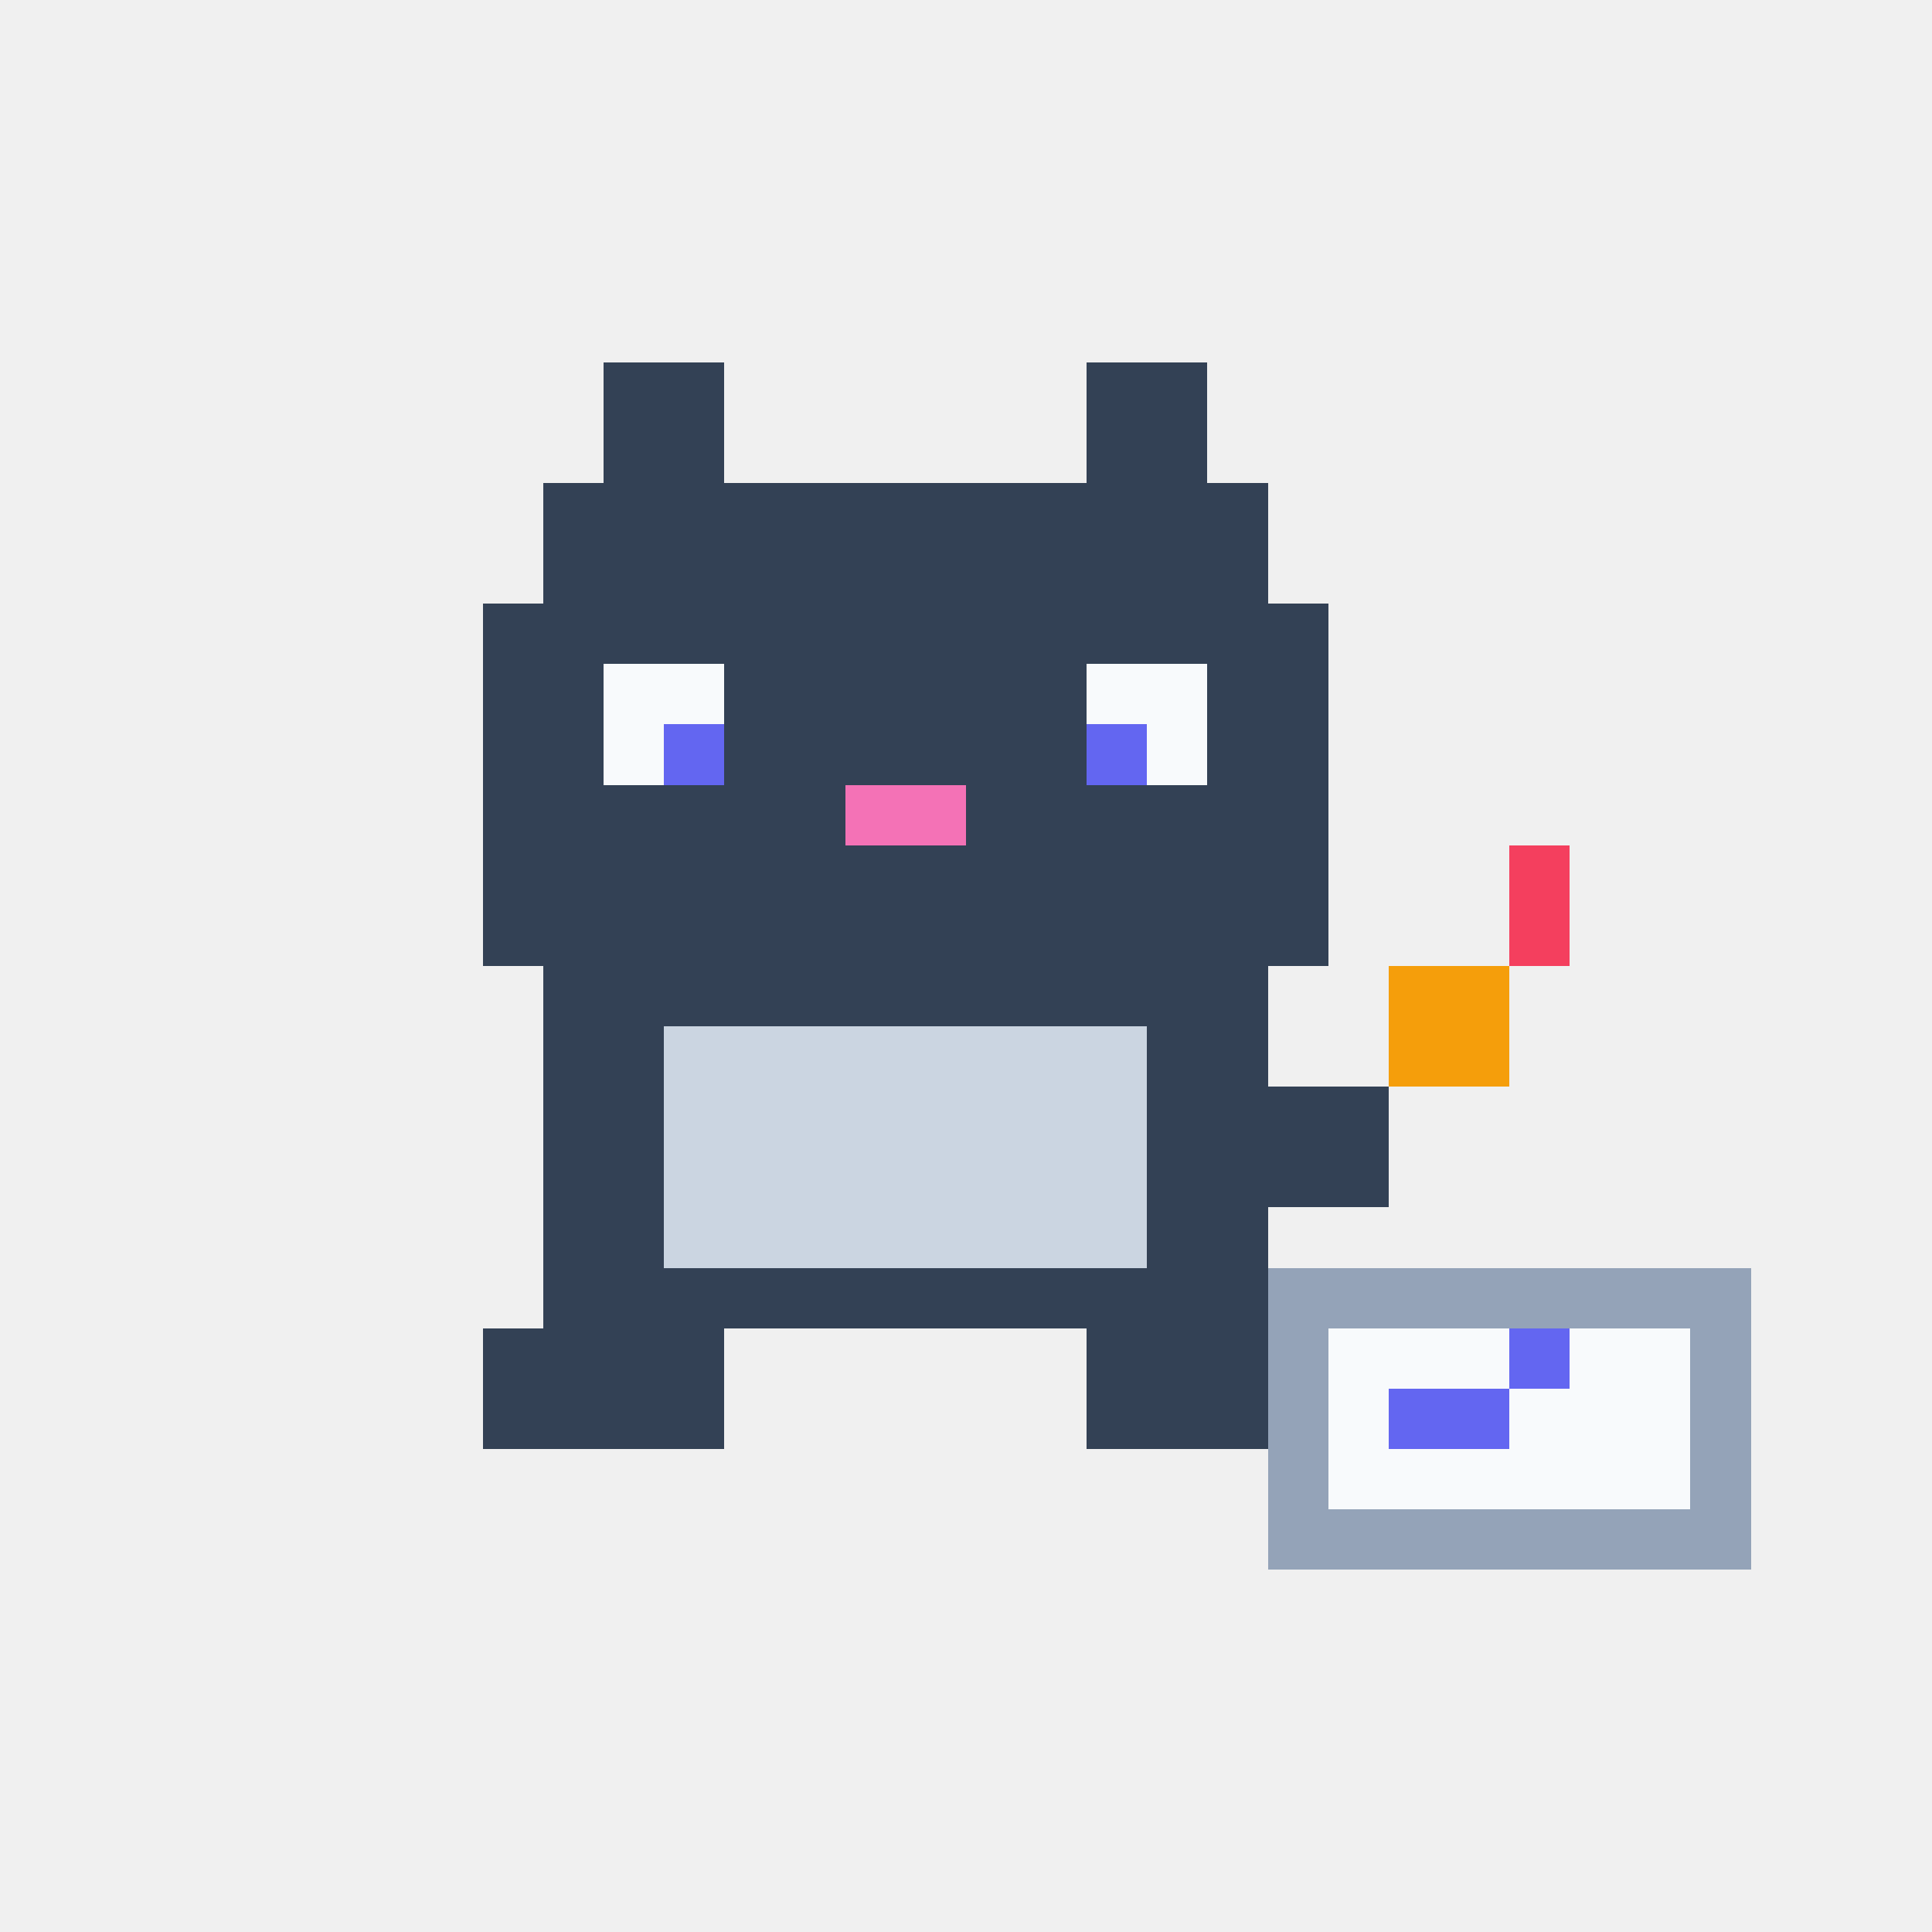
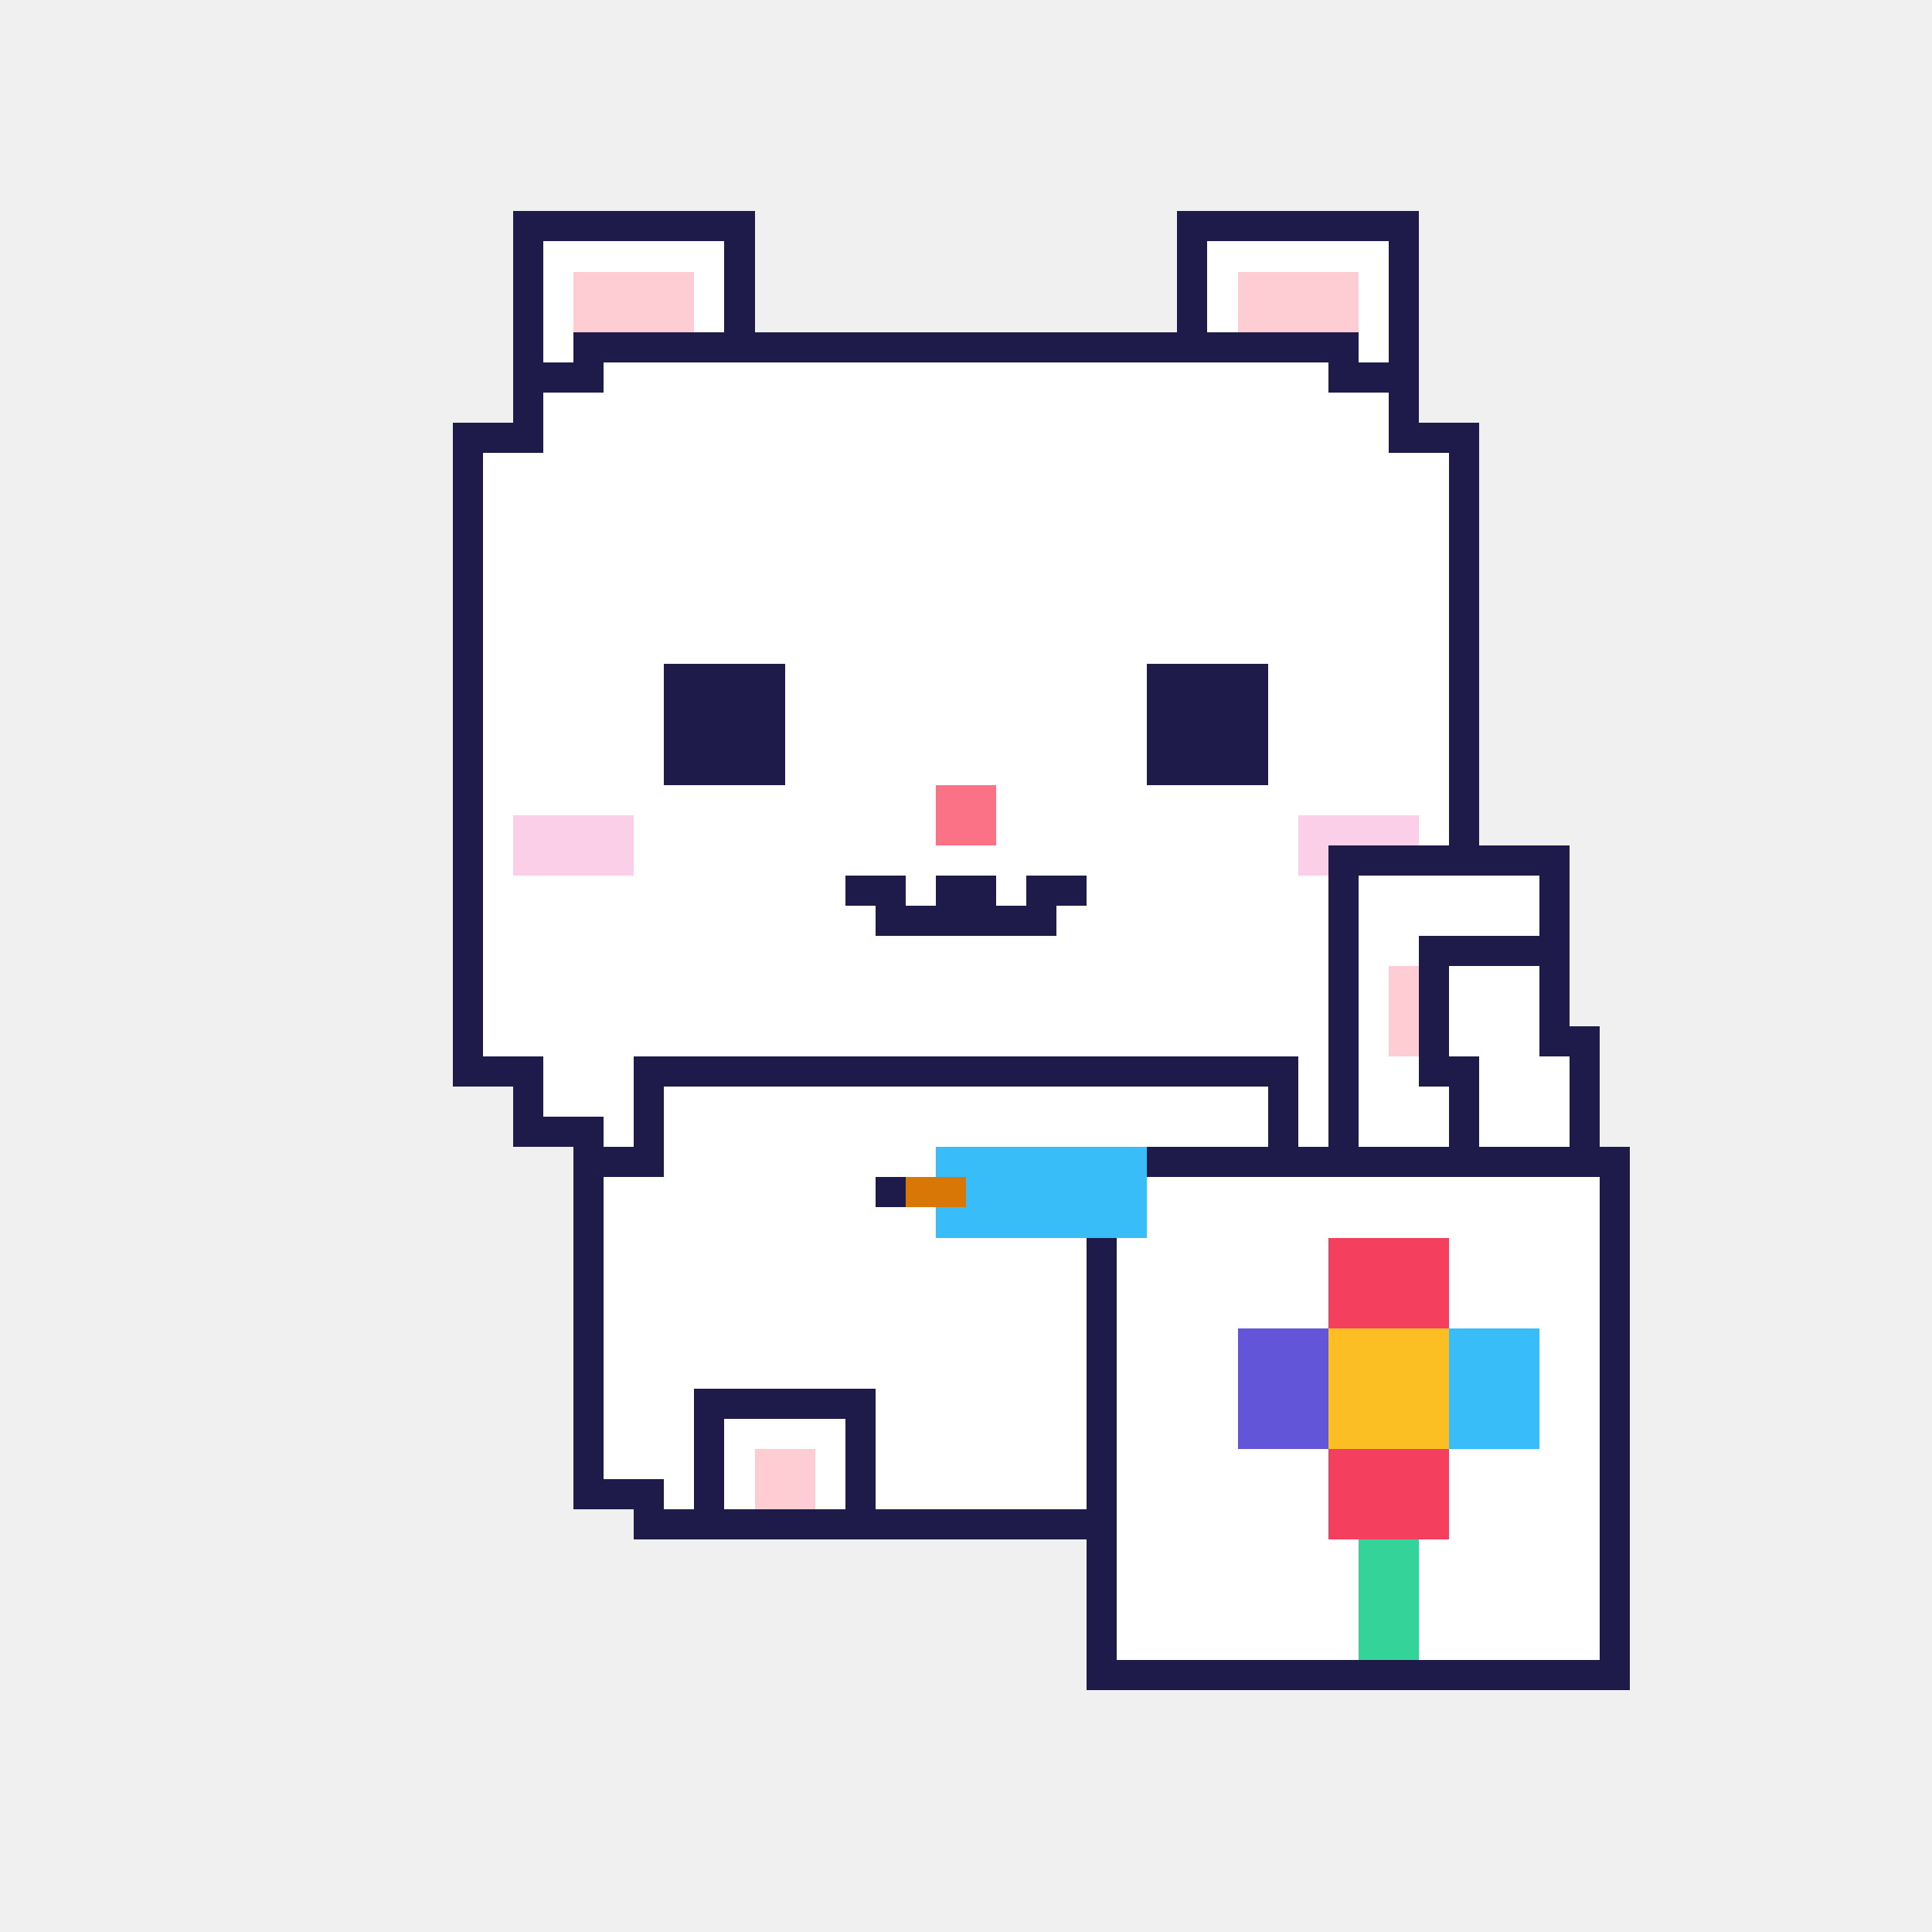
- <svg xmlns="http://www.w3.org/2000/svg" viewBox="0 0 32 32" shape-rendering="crispEdges">
-   <rect x="10" y="6" width="2" height="2" fill="#334155" />
-   <rect x="18" y="6" width="2" height="2" fill="#334155" />
-   <rect x="9" y="8" width="12" height="2" fill="#334155" />
-   <rect x="8" y="10" width="14" height="6" fill="#334155" />
-   <rect x="10" y="11" width="2" height="2" fill="#F8FAFC" />
-   <rect x="18" y="11" width="2" height="2" fill="#F8FAFC" />
-   <rect x="11" y="12" width="1" height="1" fill="#6366F1" />
-   <rect x="18" y="12" width="1" height="1" fill="#6366F1" />
-   <rect x="14" y="13" width="2" height="1" fill="#F472B6" />
-   <rect x="9" y="16" width="12" height="6" fill="#334155" />
-   <rect x="11" y="17" width="8" height="4" fill="#CBD5E1" />
-   <rect x="20" y="18" width="3" height="2" fill="#334155" />
-   <rect x="23" y="16" width="2" height="2" fill="#F59E0B" />
-   <rect x="25" y="14" width="1" height="2" fill="#F43F5E" />
-   <rect x="8" y="22" width="4" height="2" fill="#334155" />
-   <rect x="18" y="22" width="4" height="2" fill="#334155" />
-   <rect x="21" y="21" width="8" height="5" fill="#F8FAFC" stroke="#94A3B8" stroke-width="0" />
-   <rect x="21" y="21" width="8" height="1" fill="#94A3B8" />
-   <rect x="21" y="25" width="8" height="1" fill="#94A3B8" />
-   <rect x="21" y="21" width="1" height="5" fill="#94A3B8" />
-   <rect x="28" y="21" width="1" height="5" fill="#94A3B8" />
-   <rect x="23" y="23" width="2" height="1" fill="#6366F1" />
-   <rect x="25" y="22" width="1" height="1" fill="#6366F1" />
+ <svg xmlns="http://www.w3.org/2000/svg" viewBox="0 0 64 64" width="64" height="64" shape-rendering="crispEdges">
+   <rect width="64" height="64" fill="none" />
+   <rect x="17" y="7" width="8" height="1" fill="#1e1b4b" />
+   <rect x="39" y="7" width="8" height="1" fill="#1e1b4b" />
+   <rect x="17" y="8" width="1" height="1" fill="#1e1b4b" />
+   <rect x="18" y="8" width="6" height="1" fill="#ffffff" />
+   <rect x="24" y="8" width="1" height="1" fill="#1e1b4b" />
+   <rect x="39" y="8" width="1" height="1" fill="#1e1b4b" />
+   <rect x="40" y="8" width="6" height="1" fill="#ffffff" />
+   <rect x="46" y="8" width="1" height="1" fill="#1e1b4b" />
+   <rect x="17" y="9" width="1" height="1" fill="#1e1b4b" />
+   <rect x="18" y="9" width="1" height="1" fill="#ffffff" />
+   <rect x="19" y="9" width="4" height="1" fill="#fecdd3" />
+   <rect x="23" y="9" width="1" height="1" fill="#ffffff" />
+   <rect x="24" y="9" width="1" height="1" fill="#1e1b4b" />
+   <rect x="39" y="9" width="1" height="1" fill="#1e1b4b" />
+   <rect x="40" y="9" width="1" height="1" fill="#ffffff" />
+   <rect x="41" y="9" width="4" height="1" fill="#fecdd3" />
+   <rect x="45" y="9" width="1" height="1" fill="#ffffff" />
+   <rect x="46" y="9" width="1" height="1" fill="#1e1b4b" />
+   <rect x="17" y="10" width="1" height="1" fill="#1e1b4b" />
+   <rect x="18" y="10" width="1" height="1" fill="#ffffff" />
+   <rect x="19" y="10" width="4" height="1" fill="#fecdd3" />
+   <rect x="23" y="10" width="1" height="1" fill="#ffffff" />
+   <rect x="24" y="10" width="1" height="1" fill="#1e1b4b" />
+   <rect x="39" y="10" width="1" height="1" fill="#1e1b4b" />
+   <rect x="40" y="10" width="1" height="1" fill="#ffffff" />
+   <rect x="41" y="10" width="4" height="1" fill="#fecdd3" />
+   <rect x="45" y="10" width="1" height="1" fill="#ffffff" />
+   <rect x="46" y="10" width="1" height="1" fill="#1e1b4b" />
+   <rect x="17" y="11" width="1" height="1" fill="#1e1b4b" />
+   <rect x="18" y="11" width="1" height="1" fill="#ffffff" />
+   <rect x="19" y="11" width="26" height="1" fill="#1e1b4b" />
+   <rect x="45" y="11" width="1" height="1" fill="#ffffff" />
+   <rect x="46" y="11" width="1" height="1" fill="#1e1b4b" />
+   <rect x="17" y="12" width="3" height="1" fill="#1e1b4b" />
+   <rect x="20" y="12" width="24" height="1" fill="#ffffff" />
+   <rect x="44" y="12" width="3" height="1" fill="#1e1b4b" />
+   <rect x="17" y="13" width="1" height="1" fill="#1e1b4b" />
+   <rect x="18" y="13" width="28" height="1" fill="#ffffff" />
+   <rect x="46" y="13" width="1" height="1" fill="#1e1b4b" />
+   <rect x="15" y="14" width="3" height="1" fill="#1e1b4b" />
+   <rect x="18" y="14" width="28" height="1" fill="#ffffff" />
+   <rect x="46" y="14" width="3" height="1" fill="#1e1b4b" />
+   <rect x="15" y="15" width="1" height="1" fill="#1e1b4b" />
+   <rect x="16" y="15" width="32" height="1" fill="#ffffff" />
+   <rect x="48" y="15" width="1" height="1" fill="#1e1b4b" />
+   <rect x="15" y="16" width="1" height="1" fill="#1e1b4b" />
+   <rect x="16" y="16" width="32" height="1" fill="#ffffff" />
+   <rect x="48" y="16" width="1" height="1" fill="#1e1b4b" />
+   <rect x="15" y="17" width="1" height="1" fill="#1e1b4b" />
+   <rect x="16" y="17" width="32" height="1" fill="#ffffff" />
+   <rect x="48" y="17" width="1" height="1" fill="#1e1b4b" />
+   <rect x="15" y="18" width="1" height="1" fill="#1e1b4b" />
+   <rect x="16" y="18" width="32" height="1" fill="#ffffff" />
+   <rect x="48" y="18" width="1" height="1" fill="#1e1b4b" />
+   <rect x="15" y="19" width="1" height="1" fill="#1e1b4b" />
+   <rect x="16" y="19" width="32" height="1" fill="#ffffff" />
+   <rect x="48" y="19" width="1" height="1" fill="#1e1b4b" />
+   <rect x="15" y="20" width="1" height="1" fill="#1e1b4b" />
+   <rect x="16" y="20" width="32" height="1" fill="#ffffff" />
+   <rect x="48" y="20" width="1" height="1" fill="#1e1b4b" />
+   <rect x="15" y="21" width="1" height="1" fill="#1e1b4b" />
+   <rect x="16" y="21" width="32" height="1" fill="#ffffff" />
+   <rect x="48" y="21" width="1" height="1" fill="#1e1b4b" />
+   <rect x="15" y="22" width="1" height="1" fill="#1e1b4b" />
+   <rect x="16" y="22" width="6" height="1" fill="#ffffff" />
+   <rect x="22" y="22" width="4" height="1" fill="#1e1b4b" />
+   <rect x="26" y="22" width="12" height="1" fill="#ffffff" />
+   <rect x="38" y="22" width="4" height="1" fill="#1e1b4b" />
+   <rect x="42" y="22" width="6" height="1" fill="#ffffff" />
+   <rect x="48" y="22" width="1" height="1" fill="#1e1b4b" />
+   <rect x="15" y="23" width="1" height="1" fill="#1e1b4b" />
+   <rect x="16" y="23" width="6" height="1" fill="#ffffff" />
+   <rect x="22" y="23" width="4" height="1" fill="#1e1b4b" />
+   <rect x="26" y="23" width="12" height="1" fill="#ffffff" />
+   <rect x="38" y="23" width="4" height="1" fill="#1e1b4b" />
+   <rect x="42" y="23" width="6" height="1" fill="#ffffff" />
+   <rect x="48" y="23" width="1" height="1" fill="#1e1b4b" />
+   <rect x="15" y="24" width="1" height="1" fill="#1e1b4b" />
+   <rect x="16" y="24" width="6" height="1" fill="#ffffff" />
+   <rect x="22" y="24" width="4" height="1" fill="#1e1b4b" />
+   <rect x="26" y="24" width="12" height="1" fill="#ffffff" />
+   <rect x="38" y="24" width="4" height="1" fill="#1e1b4b" />
+   <rect x="42" y="24" width="6" height="1" fill="#ffffff" />
+   <rect x="48" y="24" width="1" height="1" fill="#1e1b4b" />
+   <rect x="15" y="25" width="1" height="1" fill="#1e1b4b" />
+   <rect x="16" y="25" width="6" height="1" fill="#ffffff" />
+   <rect x="22" y="25" width="4" height="1" fill="#1e1b4b" />
+   <rect x="26" y="25" width="12" height="1" fill="#ffffff" />
+   <rect x="38" y="25" width="4" height="1" fill="#1e1b4b" />
+   <rect x="42" y="25" width="6" height="1" fill="#ffffff" />
+   <rect x="48" y="25" width="1" height="1" fill="#1e1b4b" />
+   <rect x="15" y="26" width="1" height="1" fill="#1e1b4b" />
+   <rect x="16" y="26" width="15" height="1" fill="#ffffff" />
+   <rect x="31" y="26" width="2" height="1" fill="#fb7185" />
+   <rect x="33" y="26" width="15" height="1" fill="#ffffff" />
+   <rect x="48" y="26" width="1" height="1" fill="#1e1b4b" />
+   <rect x="15" y="27" width="1" height="1" fill="#1e1b4b" />
+   <rect x="16" y="27" width="1" height="1" fill="#ffffff" />
+   <rect x="17" y="27" width="4" height="1" fill="#fbcfe8" />
+   <rect x="21" y="27" width="10" height="1" fill="#ffffff" />
+   <rect x="31" y="27" width="2" height="1" fill="#fb7185" />
+   <rect x="33" y="27" width="10" height="1" fill="#ffffff" />
+   <rect x="43" y="27" width="4" height="1" fill="#fbcfe8" />
+   <rect x="47" y="27" width="1" height="1" fill="#ffffff" />
+   <rect x="48" y="27" width="1" height="1" fill="#1e1b4b" />
+   <rect x="15" y="28" width="1" height="1" fill="#1e1b4b" />
+   <rect x="16" y="28" width="1" height="1" fill="#ffffff" />
+   <rect x="17" y="28" width="4" height="1" fill="#fbcfe8" />
+   <rect x="21" y="28" width="22" height="1" fill="#ffffff" />
+   <rect x="43" y="28" width="1" height="1" fill="#fbcfe8" />
+   <rect x="44" y="28" width="8" height="1" fill="#1e1b4b" />
+   <rect x="15" y="29" width="1" height="1" fill="#1e1b4b" />
+   <rect x="16" y="29" width="12" height="1" fill="#ffffff" />
+   <rect x="28" y="29" width="2" height="1" fill="#1e1b4b" />
+   <rect x="30" y="29" width="1" height="1" fill="#ffffff" />
+   <rect x="31" y="29" width="2" height="1" fill="#1e1b4b" />
+   <rect x="33" y="29" width="1" height="1" fill="#ffffff" />
+   <rect x="34" y="29" width="2" height="1" fill="#1e1b4b" />
+   <rect x="36" y="29" width="8" height="1" fill="#ffffff" />
+   <rect x="44" y="29" width="1" height="1" fill="#1e1b4b" />
+   <rect x="45" y="29" width="6" height="1" fill="#ffffff" />
+   <rect x="51" y="29" width="1" height="1" fill="#1e1b4b" />
+   <rect x="15" y="30" width="1" height="1" fill="#1e1b4b" />
+   <rect x="16" y="30" width="13" height="1" fill="#ffffff" />
+   <rect x="29" y="30" width="6" height="1" fill="#1e1b4b" />
+   <rect x="35" y="30" width="9" height="1" fill="#ffffff" />
+   <rect x="44" y="30" width="1" height="1" fill="#1e1b4b" />
+   <rect x="45" y="30" width="6" height="1" fill="#ffffff" />
+   <rect x="51" y="30" width="1" height="1" fill="#1e1b4b" />
+   <rect x="15" y="31" width="1" height="1" fill="#1e1b4b" />
+   <rect x="16" y="31" width="28" height="1" fill="#ffffff" />
+   <rect x="44" y="31" width="1" height="1" fill="#1e1b4b" />
+   <rect x="45" y="31" width="2" height="1" fill="#ffffff" />
+   <rect x="47" y="31" width="5" height="1" fill="#1e1b4b" />
+   <rect x="15" y="32" width="1" height="1" fill="#1e1b4b" />
+   <rect x="16" y="32" width="28" height="1" fill="#ffffff" />
+   <rect x="44" y="32" width="1" height="1" fill="#1e1b4b" />
+   <rect x="45" y="32" width="1" height="1" fill="#ffffff" />
+   <rect x="46" y="32" width="1" height="1" fill="#fecdd3" />
+   <rect x="47" y="32" width="1" height="1" fill="#1e1b4b" />
+   <rect x="48" y="32" width="3" height="1" fill="#ffffff" />
+   <rect x="51" y="32" width="1" height="1" fill="#1e1b4b" />
+   <rect x="15" y="33" width="1" height="1" fill="#1e1b4b" />
+   <rect x="16" y="33" width="28" height="1" fill="#ffffff" />
+   <rect x="44" y="33" width="1" height="1" fill="#1e1b4b" />
+   <rect x="45" y="33" width="1" height="1" fill="#ffffff" />
+   <rect x="46" y="33" width="1" height="1" fill="#fecdd3" />
+   <rect x="47" y="33" width="1" height="1" fill="#1e1b4b" />
+   <rect x="48" y="33" width="3" height="1" fill="#ffffff" />
+   <rect x="51" y="33" width="1" height="1" fill="#1e1b4b" />
+   <rect x="15" y="34" width="1" height="1" fill="#1e1b4b" />
+   <rect x="16" y="34" width="28" height="1" fill="#ffffff" />
+   <rect x="44" y="34" width="1" height="1" fill="#1e1b4b" />
+   <rect x="45" y="34" width="1" height="1" fill="#ffffff" />
+   <rect x="46" y="34" width="1" height="1" fill="#fecdd3" />
+   <rect x="47" y="34" width="1" height="1" fill="#1e1b4b" />
+   <rect x="48" y="34" width="3" height="1" fill="#ffffff" />
+   <rect x="51" y="34" width="2" height="1" fill="#1e1b4b" />
+   <rect x="15" y="35" width="3" height="1" fill="#1e1b4b" />
+   <rect x="18" y="35" width="3" height="1" fill="#ffffff" />
+   <rect x="21" y="35" width="22" height="1" fill="#1e1b4b" />
+   <rect x="43" y="35" width="1" height="1" fill="#ffffff" />
+   <rect x="44" y="35" width="1" height="1" fill="#1e1b4b" />
+   <rect x="45" y="35" width="2" height="1" fill="#ffffff" />
+   <rect x="47" y="35" width="2" height="1" fill="#1e1b4b" />
+   <rect x="49" y="35" width="3" height="1" fill="#ffffff" />
+   <rect x="52" y="35" width="1" height="1" fill="#1e1b4b" />
+   <rect x="17" y="36" width="1" height="1" fill="#1e1b4b" />
+   <rect x="18" y="36" width="3" height="1" fill="#ffffff" />
+   <rect x="21" y="36" width="1" height="1" fill="#1e1b4b" />
+   <rect x="22" y="36" width="20" height="1" fill="#ffffff" />
+   <rect x="42" y="36" width="1" height="1" fill="#1e1b4b" />
+   <rect x="43" y="36" width="1" height="1" fill="#ffffff" />
+   <rect x="44" y="36" width="1" height="1" fill="#1e1b4b" />
+   <rect x="45" y="36" width="3" height="1" fill="#ffffff" />
+   <rect x="48" y="36" width="1" height="1" fill="#1e1b4b" />
+   <rect x="49" y="36" width="3" height="1" fill="#ffffff" />
+   <rect x="52" y="36" width="1" height="1" fill="#1e1b4b" />
+   <rect x="17" y="37" width="3" height="1" fill="#1e1b4b" />
+   <rect x="20" y="37" width="1" height="1" fill="#ffffff" />
+   <rect x="21" y="37" width="1" height="1" fill="#1e1b4b" />
+   <rect x="22" y="37" width="20" height="1" fill="#ffffff" />
+   <rect x="42" y="37" width="1" height="1" fill="#1e1b4b" />
+   <rect x="43" y="37" width="1" height="1" fill="#ffffff" />
+   <rect x="44" y="37" width="1" height="1" fill="#1e1b4b" />
+   <rect x="45" y="37" width="3" height="1" fill="#ffffff" />
+   <rect x="48" y="37" width="1" height="1" fill="#1e1b4b" />
+   <rect x="49" y="37" width="3" height="1" fill="#ffffff" />
+   <rect x="52" y="37" width="1" height="1" fill="#1e1b4b" />
+   <rect x="19" y="38" width="3" height="1" fill="#1e1b4b" />
+   <rect x="22" y="38" width="9" height="1" fill="#ffffff" />
+   <rect x="31" y="38" width="7" height="1" fill="#38bdf8" />
+   <rect x="38" y="38" width="16" height="1" fill="#1e1b4b" />
+   <rect x="19" y="39" width="1" height="1" fill="#1e1b4b" />
+   <rect x="20" y="39" width="9" height="1" fill="#ffffff" />
+   <rect x="29" y="39" width="1" height="1" fill="#1e1b4b" />
+   <rect x="30" y="39" width="2" height="1" fill="#d97706" />
+   <rect x="32" y="39" width="6" height="1" fill="#38bdf8" />
+   <rect x="38" y="39" width="15" height="1" fill="#ffffff" />
+   <rect x="53" y="39" width="1" height="1" fill="#1e1b4b" />
+   <rect x="19" y="40" width="1" height="1" fill="#1e1b4b" />
+   <rect x="20" y="40" width="11" height="1" fill="#ffffff" />
+   <rect x="31" y="40" width="7" height="1" fill="#38bdf8" />
+   <rect x="38" y="40" width="15" height="1" fill="#ffffff" />
+   <rect x="53" y="40" width="1" height="1" fill="#1e1b4b" />
+   <rect x="19" y="41" width="1" height="1" fill="#1e1b4b" />
+   <rect x="20" y="41" width="16" height="1" fill="#ffffff" />
+   <rect x="36" y="41" width="1" height="1" fill="#1e1b4b" />
+   <rect x="37" y="41" width="7" height="1" fill="#ffffff" />
+   <rect x="44" y="41" width="4" height="1" fill="#f43f5e" />
+   <rect x="48" y="41" width="5" height="1" fill="#ffffff" />
+   <rect x="53" y="41" width="1" height="1" fill="#1e1b4b" />
+   <rect x="19" y="42" width="1" height="1" fill="#1e1b4b" />
+   <rect x="20" y="42" width="16" height="1" fill="#ffffff" />
+   <rect x="36" y="42" width="1" height="1" fill="#1e1b4b" />
+   <rect x="37" y="42" width="7" height="1" fill="#ffffff" />
+   <rect x="44" y="42" width="4" height="1" fill="#f43f5e" />
+   <rect x="48" y="42" width="5" height="1" fill="#ffffff" />
+   <rect x="53" y="42" width="1" height="1" fill="#1e1b4b" />
+   <rect x="19" y="43" width="1" height="1" fill="#1e1b4b" />
+   <rect x="20" y="43" width="16" height="1" fill="#ffffff" />
+   <rect x="36" y="43" width="1" height="1" fill="#1e1b4b" />
+   <rect x="37" y="43" width="7" height="1" fill="#ffffff" />
+   <rect x="44" y="43" width="4" height="1" fill="#f43f5e" />
+   <rect x="48" y="43" width="5" height="1" fill="#ffffff" />
+   <rect x="53" y="43" width="1" height="1" fill="#1e1b4b" />
+   <rect x="19" y="44" width="1" height="1" fill="#1e1b4b" />
+   <rect x="20" y="44" width="16" height="1" fill="#ffffff" />
+   <rect x="36" y="44" width="1" height="1" fill="#1e1b4b" />
+   <rect x="37" y="44" width="4" height="1" fill="#ffffff" />
+   <rect x="41" y="44" width="3" height="1" fill="#6355d8" />
+   <rect x="44" y="44" width="4" height="1" fill="#fbbf24" />
+   <rect x="48" y="44" width="3" height="1" fill="#38bdf8" />
+   <rect x="51" y="44" width="2" height="1" fill="#ffffff" />
+   <rect x="53" y="44" width="1" height="1" fill="#1e1b4b" />
+   <rect x="19" y="45" width="1" height="1" fill="#1e1b4b" />
+   <rect x="20" y="45" width="16" height="1" fill="#ffffff" />
+   <rect x="36" y="45" width="1" height="1" fill="#1e1b4b" />
+   <rect x="37" y="45" width="4" height="1" fill="#ffffff" />
+   <rect x="41" y="45" width="3" height="1" fill="#6355d8" />
+   <rect x="44" y="45" width="4" height="1" fill="#fbbf24" />
+   <rect x="48" y="45" width="3" height="1" fill="#38bdf8" />
+   <rect x="51" y="45" width="2" height="1" fill="#ffffff" />
+   <rect x="53" y="45" width="1" height="1" fill="#1e1b4b" />
+   <rect x="19" y="46" width="1" height="1" fill="#1e1b4b" />
+   <rect x="20" y="46" width="3" height="1" fill="#ffffff" />
+   <rect x="23" y="46" width="6" height="1" fill="#1e1b4b" />
+   <rect x="29" y="46" width="7" height="1" fill="#ffffff" />
+   <rect x="36" y="46" width="1" height="1" fill="#1e1b4b" />
+   <rect x="37" y="46" width="4" height="1" fill="#ffffff" />
+   <rect x="41" y="46" width="3" height="1" fill="#6355d8" />
+   <rect x="44" y="46" width="4" height="1" fill="#fbbf24" />
+   <rect x="48" y="46" width="3" height="1" fill="#38bdf8" />
+   <rect x="51" y="46" width="2" height="1" fill="#ffffff" />
+   <rect x="53" y="46" width="1" height="1" fill="#1e1b4b" />
+   <rect x="19" y="47" width="1" height="1" fill="#1e1b4b" />
+   <rect x="20" y="47" width="3" height="1" fill="#ffffff" />
+   <rect x="23" y="47" width="1" height="1" fill="#1e1b4b" />
+   <rect x="24" y="47" width="4" height="1" fill="#ffffff" />
+   <rect x="28" y="47" width="1" height="1" fill="#1e1b4b" />
+   <rect x="29" y="47" width="7" height="1" fill="#ffffff" />
+   <rect x="36" y="47" width="1" height="1" fill="#1e1b4b" />
+   <rect x="37" y="47" width="4" height="1" fill="#ffffff" />
+   <rect x="41" y="47" width="3" height="1" fill="#6355d8" />
+   <rect x="44" y="47" width="4" height="1" fill="#fbbf24" />
+   <rect x="48" y="47" width="3" height="1" fill="#38bdf8" />
+   <rect x="51" y="47" width="2" height="1" fill="#ffffff" />
+   <rect x="53" y="47" width="1" height="1" fill="#1e1b4b" />
+   <rect x="19" y="48" width="1" height="1" fill="#1e1b4b" />
+   <rect x="20" y="48" width="3" height="1" fill="#ffffff" />
+   <rect x="23" y="48" width="1" height="1" fill="#1e1b4b" />
+   <rect x="24" y="48" width="1" height="1" fill="#ffffff" />
+   <rect x="25" y="48" width="2" height="1" fill="#fecdd3" />
+   <rect x="27" y="48" width="1" height="1" fill="#ffffff" />
+   <rect x="28" y="48" width="1" height="1" fill="#1e1b4b" />
+   <rect x="29" y="48" width="7" height="1" fill="#ffffff" />
+   <rect x="36" y="48" width="1" height="1" fill="#1e1b4b" />
+   <rect x="37" y="48" width="7" height="1" fill="#ffffff" />
+   <rect x="44" y="48" width="4" height="1" fill="#f43f5e" />
+   <rect x="48" y="48" width="5" height="1" fill="#ffffff" />
+   <rect x="53" y="48" width="1" height="1" fill="#1e1b4b" />
+   <rect x="19" y="49" width="3" height="1" fill="#1e1b4b" />
+   <rect x="22" y="49" width="1" height="1" fill="#ffffff" />
+   <rect x="23" y="49" width="1" height="1" fill="#1e1b4b" />
+   <rect x="24" y="49" width="1" height="1" fill="#ffffff" />
+   <rect x="25" y="49" width="2" height="1" fill="#fecdd3" />
+   <rect x="27" y="49" width="1" height="1" fill="#ffffff" />
+   <rect x="28" y="49" width="1" height="1" fill="#1e1b4b" />
+   <rect x="29" y="49" width="7" height="1" fill="#ffffff" />
+   <rect x="36" y="49" width="1" height="1" fill="#1e1b4b" />
+   <rect x="37" y="49" width="7" height="1" fill="#ffffff" />
+   <rect x="44" y="49" width="4" height="1" fill="#f43f5e" />
+   <rect x="48" y="49" width="5" height="1" fill="#ffffff" />
+   <rect x="53" y="49" width="1" height="1" fill="#1e1b4b" />
+   <rect x="21" y="50" width="16" height="1" fill="#1e1b4b" />
+   <rect x="37" y="50" width="7" height="1" fill="#ffffff" />
+   <rect x="44" y="50" width="4" height="1" fill="#f43f5e" />
+   <rect x="48" y="50" width="5" height="1" fill="#ffffff" />
+   <rect x="53" y="50" width="1" height="1" fill="#1e1b4b" />
+   <rect x="36" y="51" width="1" height="1" fill="#1e1b4b" />
+   <rect x="37" y="51" width="8" height="1" fill="#ffffff" />
+   <rect x="45" y="51" width="2" height="1" fill="#34d399" />
+   <rect x="47" y="51" width="6" height="1" fill="#ffffff" />
+   <rect x="53" y="51" width="1" height="1" fill="#1e1b4b" />
+   <rect x="36" y="52" width="1" height="1" fill="#1e1b4b" />
+   <rect x="37" y="52" width="8" height="1" fill="#ffffff" />
+   <rect x="45" y="52" width="2" height="1" fill="#34d399" />
+   <rect x="47" y="52" width="6" height="1" fill="#ffffff" />
+   <rect x="53" y="52" width="1" height="1" fill="#1e1b4b" />
+   <rect x="36" y="53" width="1" height="1" fill="#1e1b4b" />
+   <rect x="37" y="53" width="8" height="1" fill="#ffffff" />
+   <rect x="45" y="53" width="2" height="1" fill="#34d399" />
+   <rect x="47" y="53" width="6" height="1" fill="#ffffff" />
+   <rect x="53" y="53" width="1" height="1" fill="#1e1b4b" />
+   <rect x="36" y="54" width="1" height="1" fill="#1e1b4b" />
+   <rect x="37" y="54" width="8" height="1" fill="#ffffff" />
+   <rect x="45" y="54" width="2" height="1" fill="#34d399" />
+   <rect x="47" y="54" width="6" height="1" fill="#ffffff" />
+   <rect x="53" y="54" width="1" height="1" fill="#1e1b4b" />
+   <rect x="36" y="55" width="18" height="1" fill="#1e1b4b" />
</svg>
